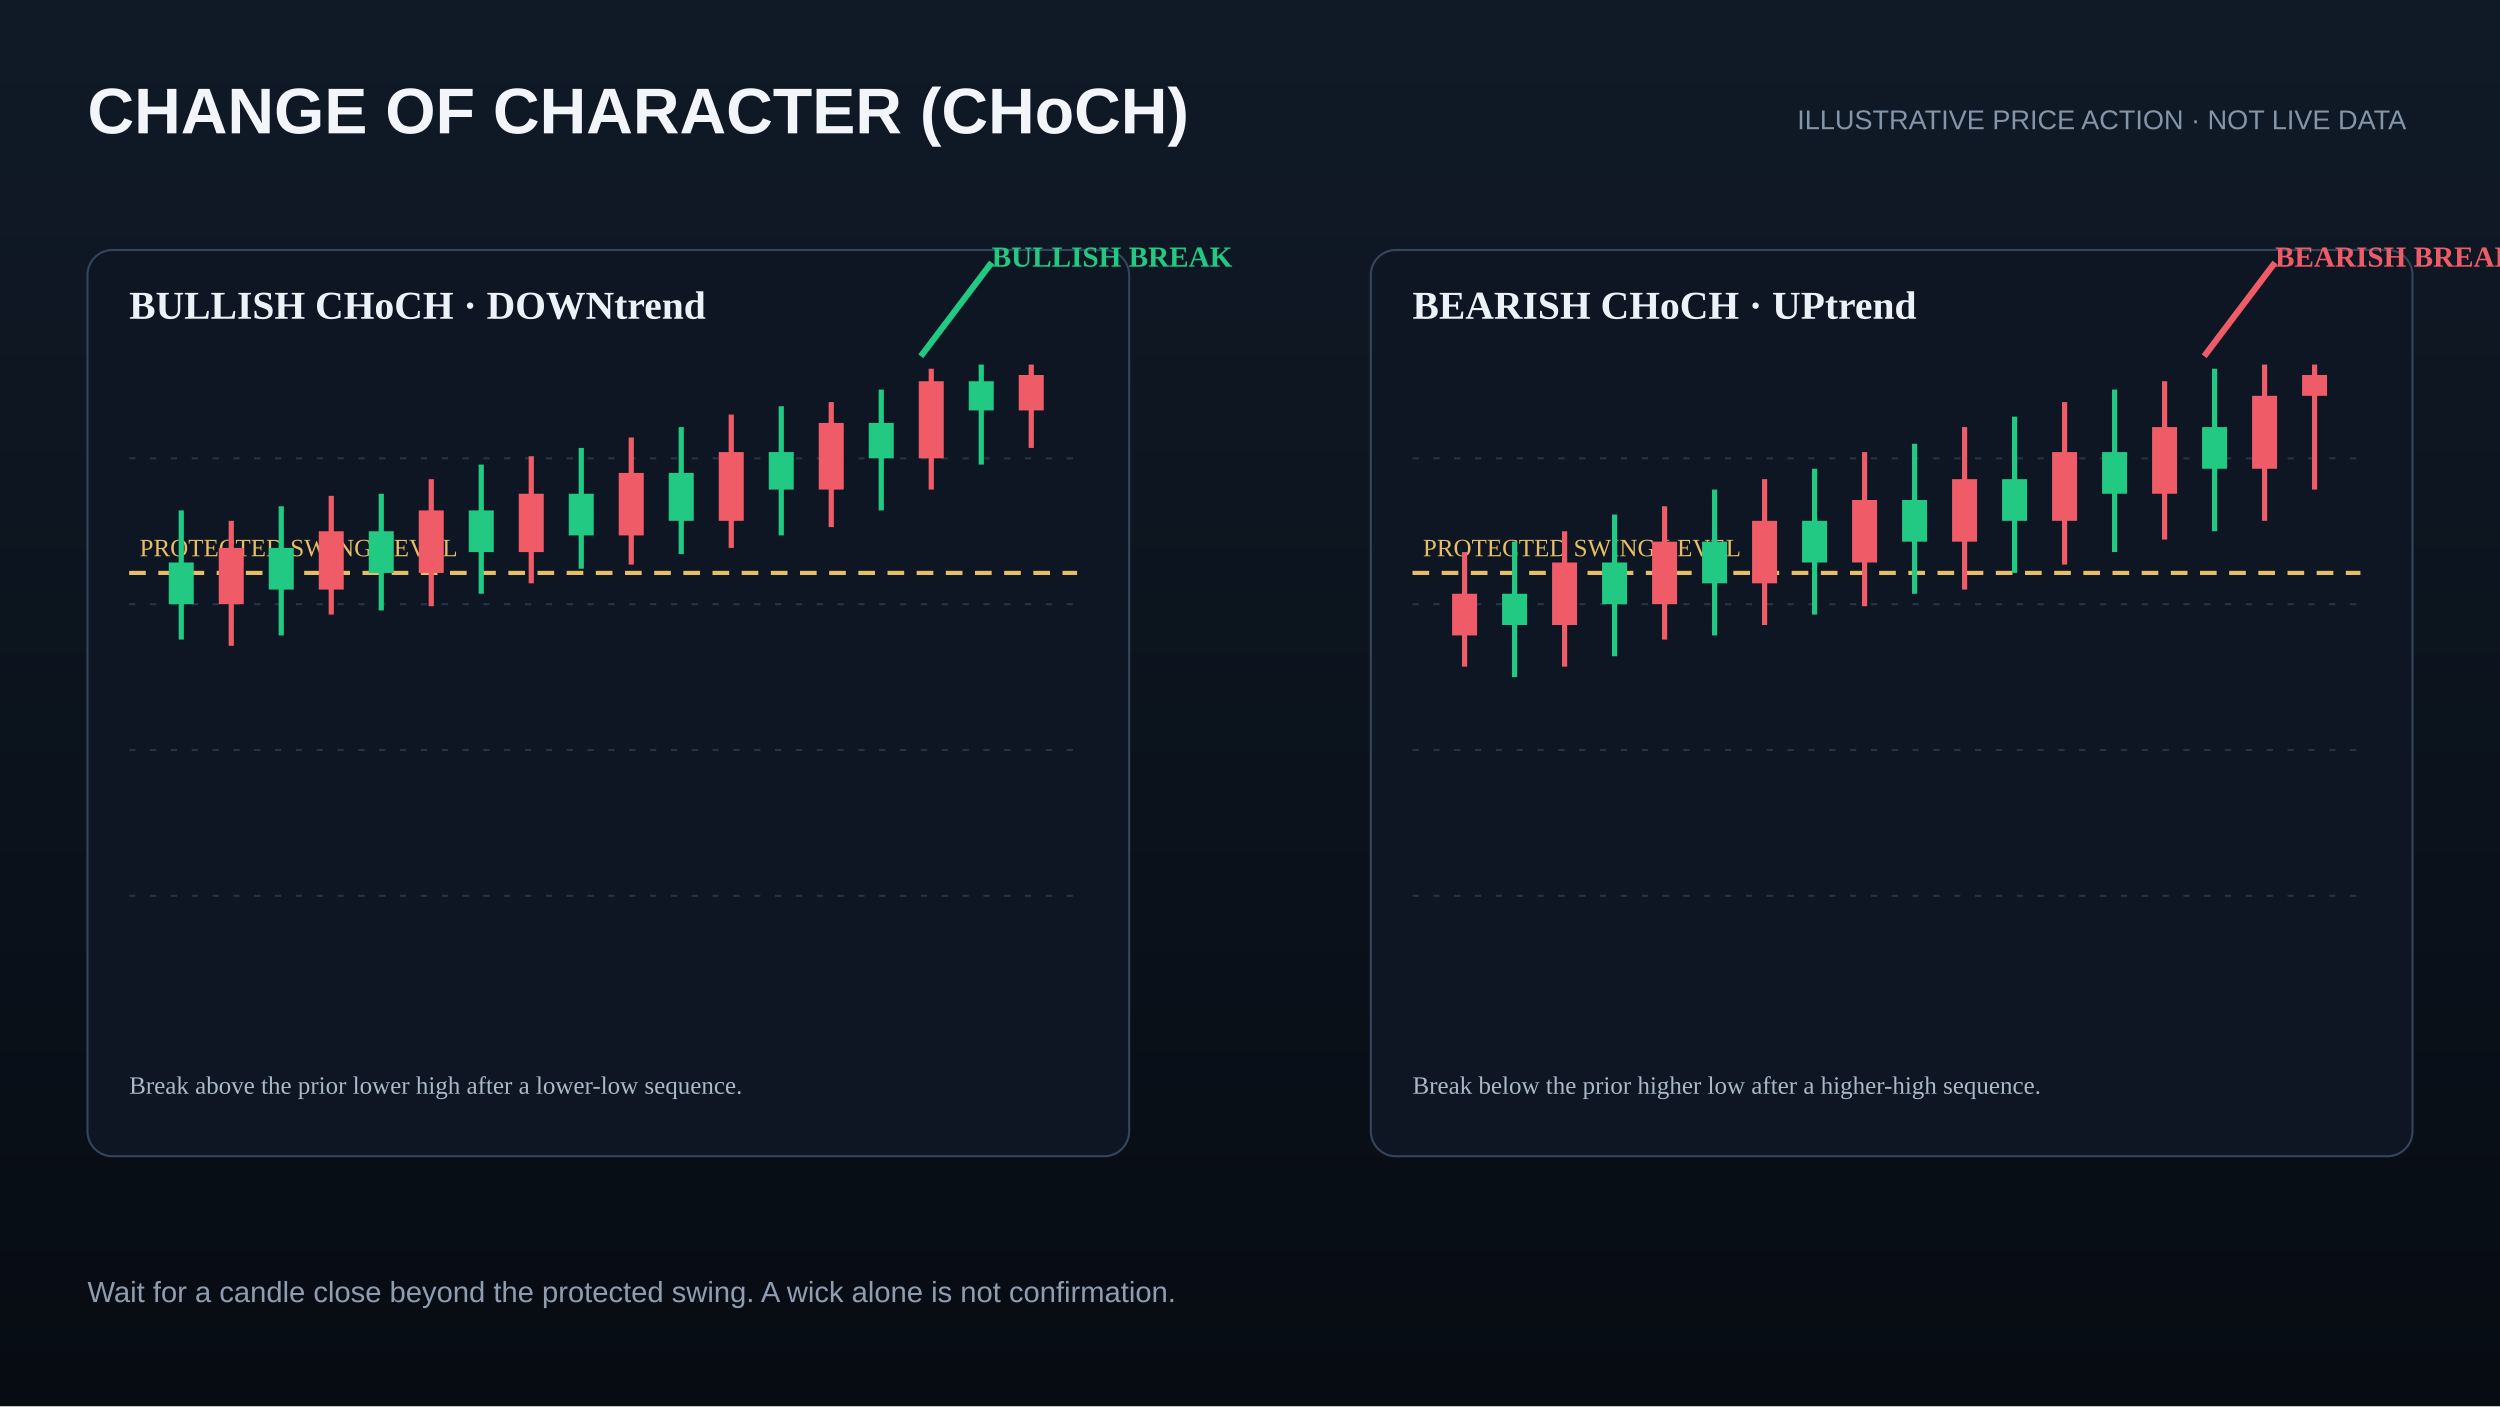
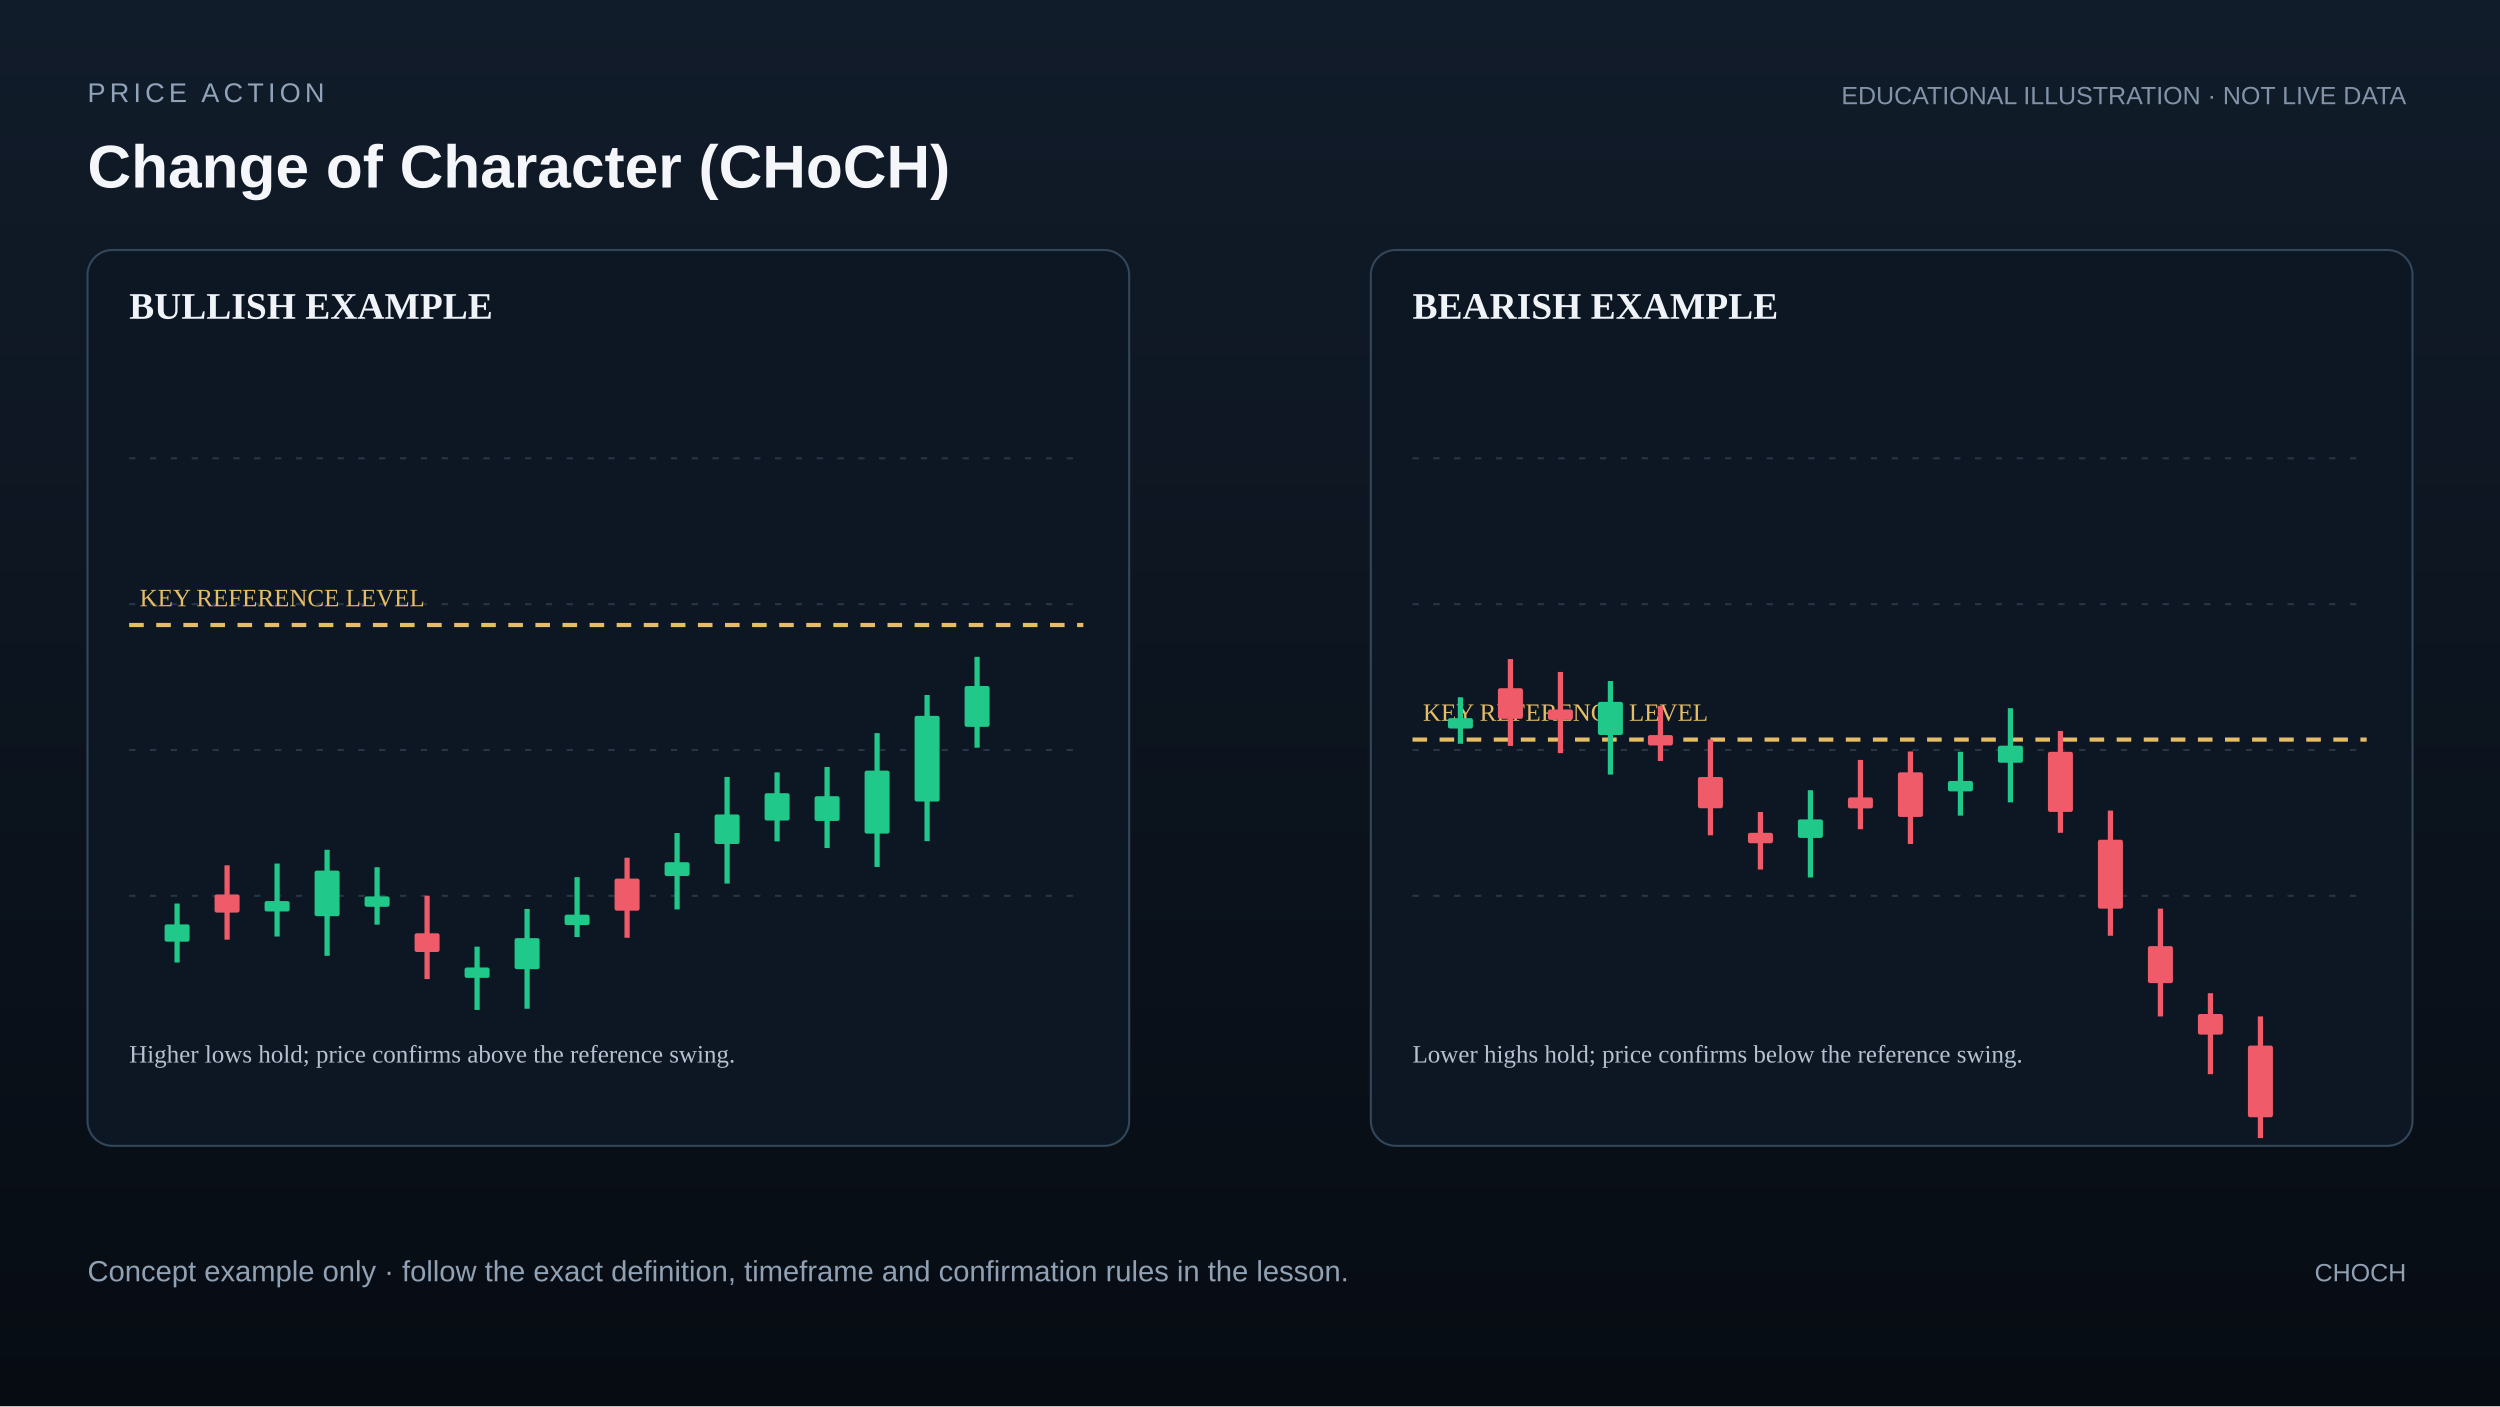
<svg xmlns="http://www.w3.org/2000/svg" width="1200" height="675" viewBox="0 0 1200 675">
  <defs>
    <linearGradient id="bg" x2="0" y2="1">
-       <stop stop-color="#101a27" />
+       <stop stop-color="#111c2a" />
      <stop offset="1" stop-color="#070c13" />
    </linearGradient>
  </defs>
  <rect width="1200" height="675" fill="url(#bg)" />
-   <text x="42" y="64" fill="#f2f5f9" font-family="Arial,sans-serif" font-size="31" font-weight="800">CHANGE OF CHARACTER (CHoCH)</text>
-   <text x="1155" y="62" text-anchor="end" fill="#8495aa" font-family="Arial,sans-serif" font-size="13">ILLUSTRATIVE PRICE ACTION · NOT LIVE DATA</text>
+   <text x="42" y="49" fill="#91a3b8" font-family="Arial,sans-serif" font-size="13" letter-spacing="2">PRICE ACTION</text>
+   <text x="42" y="90" fill="#f4f6fa" font-family="Arial,sans-serif" font-size="29" font-weight="800">Change of Character (CHoCH)</text>
+   <text x="1155" y="50" text-anchor="end" fill="#8293a8" font-family="Arial,sans-serif" font-size="12">EDUCATIONAL ILLUSTRATION · NOT LIVE DATA</text>
  <g>
-     <rect x="42" y="120" width="500" height="435" rx="12" fill="#0d1622" stroke="#34465c" />
-     <text x="62" y="153" fill="#edf2f8" font-size="19" font-weight="800">BULLISH CHoCH · DOWNtrend</text>
-     <line x1="62" y1="220" x2="522" y2="220" stroke="#253447" stroke-dasharray="3 7" />
-     <line x1="62" y1="290" x2="522" y2="290" stroke="#253447" stroke-dasharray="3 7" />
-     <line x1="62" y1="360" x2="522" y2="360" stroke="#253447" stroke-dasharray="3 7" />
-     <line x1="62" y1="430" x2="522" y2="430" stroke="#253447" stroke-dasharray="3 7" />
-     <line x1="62" y1="275" x2="517" y2="275" stroke="#e7bd65" stroke-width="2" stroke-dasharray="8 6" />
-     <text x="67" y="267" fill="#e7bd65" font-size="12">PROTECTED SWING LEVEL</text>
-     <line x1="87" y1="245" x2="87" y2="307" stroke="#22c983" stroke-width="2.5" />
-     <rect x="81" y="270" width="12" height="20" fill="#22c983" />
-     <line x1="111" y1="250" x2="111" y2="310" stroke="#f05b68" stroke-width="2.5" />
-     <rect x="105" y="263" width="12" height="27" fill="#f05b68" />
-     <line x1="135" y1="243" x2="135" y2="305" stroke="#22c983" stroke-width="2.5" />
-     <rect x="129" y="263" width="12" height="20" fill="#22c983" />
-     <line x1="159" y1="238" x2="159" y2="295" stroke="#f05b68" stroke-width="2.5" />
-     <rect x="153" y="255" width="12" height="28" fill="#f05b68" />
-     <line x1="183" y1="237" x2="183" y2="293" stroke="#22c983" stroke-width="2.5" />
-     <rect x="177" y="255" width="12" height="20" fill="#22c983" />
-     <line x1="207" y1="230" x2="207" y2="291" stroke="#f05b68" stroke-width="2.5" />
-     <rect x="201" y="245" width="12" height="30" fill="#f05b68" />
-     <line x1="231" y1="223" x2="231" y2="285" stroke="#22c983" stroke-width="2.5" />
-     <rect x="225" y="245" width="12" height="20" fill="#22c983" />
-     <line x1="255" y1="219" x2="255" y2="280" stroke="#f05b68" stroke-width="2.5" />
-     <rect x="249" y="237" width="12" height="28" fill="#f05b68" />
-     <line x1="279" y1="215" x2="279" y2="273" stroke="#22c983" stroke-width="2.5" />
-     <rect x="273" y="237" width="12" height="20" fill="#22c983" />
-     <line x1="303" y1="210" x2="303" y2="271" stroke="#f05b68" stroke-width="2.5" />
-     <rect x="297" y="227" width="12" height="30" fill="#f05b68" />
-     <line x1="327" y1="205" x2="327" y2="266" stroke="#22c983" stroke-width="2.5" />
-     <rect x="321" y="227" width="12" height="23" fill="#22c983" />
-     <line x1="351" y1="199" x2="351" y2="263" stroke="#f05b68" stroke-width="2.5" />
-     <rect x="345" y="217" width="12" height="33" fill="#f05b68" />
-     <line x1="375" y1="195" x2="375" y2="257" stroke="#22c983" stroke-width="2.5" />
-     <rect x="369" y="217" width="12" height="18" fill="#22c983" />
-     <line x1="399" y1="193" x2="399" y2="253" stroke="#f05b68" stroke-width="2.5" />
-     <rect x="393" y="203" width="12" height="32" fill="#f05b68" />
-     <line x1="423" y1="187" x2="423" y2="245" stroke="#22c983" stroke-width="2.5" />
-     <rect x="417" y="203" width="12" height="17" fill="#22c983" />
-     <line x1="447" y1="177" x2="447" y2="235" stroke="#f05b68" stroke-width="2.5" />
-     <rect x="441" y="183" width="12" height="37" fill="#f05b68" />
-     <line x1="471" y1="175" x2="471" y2="223" stroke="#22c983" stroke-width="2.5" />
-     <rect x="465" y="183" width="12" height="14" fill="#22c983" />
-     <line x1="495" y1="175" x2="495" y2="215" stroke="#f05b68" stroke-width="2.5" />
-     <rect x="489" y="180" width="12" height="17" fill="#f05b68" />
-     <path d="M442 171 l34 -45" stroke="#22c983" stroke-width="3" fill="none" />
-     <text x="476" y="128" fill="#22c983" font-size="14" font-weight="800">BULLISH BREAK</text>
-     <text x="62" y="525" fill="#aab8c8" font-size="12">Break above the prior lower high after a lower-low sequence.</text>
+     <rect x="42" y="120" width="500" height="430" rx="12" fill="#0d1723" stroke="#33465a" />
+     <text x="62" y="153" fill="#f0f4f9" font-size="18" font-weight="700">BULLISH EXAMPLE</text>
+     <line x1="62" y1="220" x2="522" y2="220" stroke="#25364a" stroke-dasharray="3 7" />
+     <line x1="62" y1="290" x2="522" y2="290" stroke="#25364a" stroke-dasharray="3 7" />
+     <line x1="62" y1="360" x2="522" y2="360" stroke="#25364a" stroke-dasharray="3 7" />
+     <line x1="62" y1="430" x2="522" y2="430" stroke="#25364a" stroke-dasharray="3 7" />
+     <line x1="62" y1="300" x2="520" y2="300" stroke="#e6bd67" stroke-width="2" stroke-dasharray="7 6" />
+     <text x="67" y="291" fill="#e6bd67" font-size="12">KEY REFERENCE LEVEL</text>
+     <line x1="85" y1="433.696" x2="85" y2="462.005" stroke="#20c98a" stroke-width="2.5" />
+     <rect x="79" y="443.696" width="12" height="8.309" rx="1" fill="#20c98a" />
+     <line x1="109" y1="415.34" x2="109" y2="451.04" stroke="#ef5b69" stroke-width="2.5" />
+     <rect x="103" y="429.34" width="12" height="8.7" rx="1" fill="#ef5b69" />
+     <line x1="133" y1="414.5" x2="133" y2="449.532" stroke="#20c98a" stroke-width="2.5" />
+     <rect x="127" y="432.5" width="12" height="5" rx="1" fill="#20c98a" />
+     <line x1="157" y1="407.893" x2="157" y2="458.787" stroke="#20c98a" stroke-width="2.5" />
+     <rect x="151" y="417.893" width="12" height="21.894" rx="1" fill="#20c98a" />
+     <line x1="181" y1="416.269" x2="181" y2="443.826" stroke="#20c98a" stroke-width="2.5" />
+     <rect x="175" y="430.269" width="12" height="5" rx="1" fill="#20c98a" />
+     <line x1="205" y1="429.959" x2="205" y2="469.958" stroke="#ef5b69" stroke-width="2.5" />
+     <rect x="199" y="447.959" width="12" height="8.999" rx="1" fill="#ef5b69" />
+     <line x1="229" y1="454.389" x2="229" y2="484.756" stroke="#20c98a" stroke-width="2.5" />
+     <rect x="223" y="464.389" width="12" height="5" rx="1" fill="#20c98a" />
+     <line x1="253" y1="436.297" x2="253" y2="484.194" stroke="#20c98a" stroke-width="2.5" />
+     <rect x="247" y="450.297" width="12" height="14.897" rx="1" fill="#20c98a" />
+     <line x1="277" y1="421.034" x2="277" y2="449.763" stroke="#20c98a" stroke-width="2.5" />
+     <rect x="271" y="439.034" width="12" height="5" rx="1" fill="#20c98a" />
+     <line x1="301" y1="411.713" x2="301" y2="450.124" stroke="#ef5b69" stroke-width="2.5" />
+     <rect x="295" y="421.713" width="12" height="15.411" rx="1" fill="#ef5b69" />
+     <line x1="325" y1="399.859" x2="325" y2="436.506" stroke="#20c98a" stroke-width="2.5" />
+     <rect x="319" y="413.859" width="12" height="6.648" rx="1" fill="#20c98a" />
+     <line x1="349" y1="372.932" x2="349" y2="424.129" stroke="#20c98a" stroke-width="2.5" />
+     <rect x="343" y="390.932" width="12" height="14.196" rx="1" fill="#20c98a" />
+     <line x1="373" y1="370.738" x2="373" y2="403.864" stroke="#20c98a" stroke-width="2.5" />
+     <rect x="367" y="380.738" width="12" height="13.127" rx="1" fill="#20c98a" />
+     <line x1="397" y1="368.172" x2="397" y2="407.064" stroke="#20c98a" stroke-width="2.5" />
+     <rect x="391" y="382.172" width="12" height="11.892" rx="1" fill="#20c98a" />
+     <line x1="421" y1="351.904" x2="421" y2="416.132" stroke="#20c98a" stroke-width="2.5" />
+     <rect x="415" y="369.904" width="12" height="30.228" rx="1" fill="#20c98a" />
+     <line x1="445" y1="333.602" x2="445" y2="403.731" stroke="#20c98a" stroke-width="2.5" />
+     <rect x="439" y="343.602" width="12" height="41.129" rx="1" fill="#20c98a" />
+     <line x1="469" y1="315.282" x2="469" y2="358.886" stroke="#20c98a" stroke-width="2.5" />
+     <rect x="463" y="329.282" width="12" height="19.604" rx="1" fill="#20c98a" />
+     <text x="62" y="510" fill="#b5c1d0" font-size="12">Higher lows hold; price confirms above the reference swing.</text>
  </g>
  <g>
-     <rect x="658" y="120" width="500" height="435" rx="12" fill="#0d1622" stroke="#34465c" />
-     <text x="678" y="153" fill="#edf2f8" font-size="19" font-weight="800">BEARISH CHoCH · UPtrend</text>
-     <line x1="678" y1="220" x2="1138" y2="220" stroke="#253447" stroke-dasharray="3 7" />
-     <line x1="678" y1="290" x2="1138" y2="290" stroke="#253447" stroke-dasharray="3 7" />
-     <line x1="678" y1="360" x2="1138" y2="360" stroke="#253447" stroke-dasharray="3 7" />
-     <line x1="678" y1="430" x2="1138" y2="430" stroke="#253447" stroke-dasharray="3 7" />
-     <line x1="678" y1="275" x2="1133" y2="275" stroke="#e7bd65" stroke-width="2" stroke-dasharray="8 6" />
-     <text x="683" y="267" fill="#e7bd65" font-size="12">PROTECTED SWING LEVEL</text>
-     <line x1="703" y1="265" x2="703" y2="320" stroke="#f05b68" stroke-width="2.5" />
-     <rect x="697" y="285" width="12" height="20" fill="#f05b68" />
-     <line x1="727" y1="260" x2="727" y2="325" stroke="#22c983" stroke-width="2.5" />
-     <rect x="721" y="285" width="12" height="15" fill="#22c983" />
-     <line x1="751" y1="255" x2="751" y2="320" stroke="#f05b68" stroke-width="2.5" />
-     <rect x="745" y="270" width="12" height="30" fill="#f05b68" />
-     <line x1="775" y1="247" x2="775" y2="315" stroke="#22c983" stroke-width="2.5" />
-     <rect x="769" y="270" width="12" height="20" fill="#22c983" />
-     <line x1="799" y1="243" x2="799" y2="307" stroke="#f05b68" stroke-width="2.5" />
-     <rect x="793" y="260" width="12" height="30" fill="#f05b68" />
-     <line x1="823" y1="235" x2="823" y2="305" stroke="#22c983" stroke-width="2.5" />
-     <rect x="817" y="260" width="12" height="20" fill="#22c983" />
-     <line x1="847" y1="230" x2="847" y2="300" stroke="#f05b68" stroke-width="2.5" />
-     <rect x="841" y="250" width="12" height="30" fill="#f05b68" />
-     <line x1="871" y1="225" x2="871" y2="295" stroke="#22c983" stroke-width="2.5" />
-     <rect x="865" y="250" width="12" height="20" fill="#22c983" />
-     <line x1="895" y1="217" x2="895" y2="291" stroke="#f05b68" stroke-width="2.5" />
-     <rect x="889" y="240" width="12" height="30" fill="#f05b68" />
-     <line x1="919" y1="213" x2="919" y2="285" stroke="#22c983" stroke-width="2.5" />
-     <rect x="913" y="240" width="12" height="20" fill="#22c983" />
-     <line x1="943" y1="205" x2="943" y2="283" stroke="#f05b68" stroke-width="2.5" />
-     <rect x="937" y="230" width="12" height="30" fill="#f05b68" />
-     <line x1="967" y1="200" x2="967" y2="275" stroke="#22c983" stroke-width="2.5" />
-     <rect x="961" y="230" width="12" height="20" fill="#22c983" />
-     <line x1="991" y1="193" x2="991" y2="271" stroke="#f05b68" stroke-width="2.5" />
-     <rect x="985" y="217" width="12" height="33" fill="#f05b68" />
-     <line x1="1015" y1="187" x2="1015" y2="265" stroke="#22c983" stroke-width="2.5" />
-     <rect x="1009" y="217" width="12" height="20" fill="#22c983" />
-     <line x1="1039" y1="183" x2="1039" y2="259" stroke="#f05b68" stroke-width="2.5" />
-     <rect x="1033" y="205" width="12" height="32" fill="#f05b68" />
-     <line x1="1063" y1="177" x2="1063" y2="255" stroke="#22c983" stroke-width="2.5" />
-     <rect x="1057" y="205" width="12" height="20" fill="#22c983" />
-     <line x1="1087" y1="175" x2="1087" y2="250" stroke="#f05b68" stroke-width="2.5" />
-     <rect x="1081" y="190" width="12" height="35" fill="#f05b68" />
-     <line x1="1111" y1="175" x2="1111" y2="235" stroke="#f05b68" stroke-width="2.5" />
-     <rect x="1105" y="180" width="12" height="10" fill="#f05b68" />
-     <path d="M1058 171 l34 -45" stroke="#f05b68" stroke-width="3" fill="none" />
-     <text x="1092" y="128" fill="#f05b68" font-size="14" font-weight="800">BEARISH BREAK</text>
-     <text x="678" y="525" fill="#aab8c8" font-size="12">Break below the prior higher low after a higher-high sequence.</text>
+     <rect x="658" y="120" width="500" height="430" rx="12" fill="#0d1723" stroke="#33465a" />
+     <text x="678" y="153" fill="#f0f4f9" font-size="18" font-weight="700">BEARISH EXAMPLE</text>
+     <line x1="678" y1="220" x2="1138" y2="220" stroke="#25364a" stroke-dasharray="3 7" />
+     <line x1="678" y1="290" x2="1138" y2="290" stroke="#25364a" stroke-dasharray="3 7" />
+     <line x1="678" y1="360" x2="1138" y2="360" stroke="#25364a" stroke-dasharray="3 7" />
+     <line x1="678" y1="430" x2="1138" y2="430" stroke="#25364a" stroke-dasharray="3 7" />
+     <line x1="678" y1="355" x2="1136" y2="355" stroke="#e6bd67" stroke-width="2" stroke-dasharray="7 6" />
+     <text x="683" y="346" fill="#e6bd67" font-size="12">KEY REFERENCE LEVEL</text>
+     <line x1="701" y1="334.696" x2="701" y2="357.005" stroke="#20c98a" stroke-width="2.5" />
+     <rect x="695" y="344.696" width="12" height="5" rx="1" fill="#20c98a" />
+     <line x1="725" y1="316.34" x2="725" y2="358.04" stroke="#ef5b69" stroke-width="2.5" />
+     <rect x="719" y="330.34" width="12" height="14.7" rx="1" fill="#ef5b69" />
+     <line x1="749" y1="322.532" x2="749" y2="361.5" stroke="#ef5b69" stroke-width="2.5" />
+     <rect x="743" y="340.532" width="12" height="5" rx="1" fill="#ef5b69" />
+     <line x1="773" y1="326.893" x2="773" y2="371.787" stroke="#20c98a" stroke-width="2.5" />
+     <rect x="767" y="336.893" width="12" height="15.894" rx="1" fill="#20c98a" />
+     <line x1="797" y1="338.826" x2="797" y2="365.269" stroke="#ef5b69" stroke-width="2.5" />
+     <rect x="791" y="352.826" width="12" height="5" rx="1" fill="#ef5b69" />
+     <line x1="821" y1="354.959" x2="821" y2="400.958" stroke="#ef5b69" stroke-width="2.5" />
+     <rect x="815" y="372.959" width="12" height="14.999" rx="1" fill="#ef5b69" />
+     <line x1="845" y1="389.756" x2="845" y2="417.389" stroke="#ef5b69" stroke-width="2.5" />
+     <rect x="839" y="399.756" width="12" height="5" rx="1" fill="#ef5b69" />
+     <line x1="869" y1="379.297" x2="869" y2="421.194" stroke="#20c98a" stroke-width="2.5" />
+     <rect x="863" y="393.297" width="12" height="8.897" rx="1" fill="#20c98a" />
+     <line x1="893" y1="364.763" x2="893" y2="398.034" stroke="#ef5b69" stroke-width="2.5" />
+     <rect x="887" y="382.763" width="12" height="5.272" rx="1" fill="#ef5b69" />
+     <line x1="917" y1="360.713" x2="917" y2="405.124" stroke="#ef5b69" stroke-width="2.5" />
+     <rect x="911" y="370.713" width="12" height="21.411" rx="1" fill="#ef5b69" />
+     <line x1="941" y1="360.859" x2="941" y2="391.506" stroke="#20c98a" stroke-width="2.5" />
+     <rect x="935" y="374.859" width="12" height="5" rx="1" fill="#20c98a" />
+     <line x1="965" y1="339.932" x2="965" y2="385.129" stroke="#20c98a" stroke-width="2.5" />
+     <rect x="959" y="357.932" width="12" height="8.196" rx="1" fill="#20c98a" />
+     <line x1="989" y1="350.864" x2="989" y2="399.738" stroke="#ef5b69" stroke-width="2.5" />
+     <rect x="983" y="360.864" width="12" height="28.873" rx="1" fill="#ef5b69" />
+     <line x1="1013" y1="389.064" x2="1013" y2="449.172" stroke="#ef5b69" stroke-width="2.5" />
+     <rect x="1007" y="403.064" width="12" height="33.108" rx="1" fill="#ef5b69" />
+     <line x1="1037" y1="436.132" x2="1037" y2="487.904" stroke="#ef5b69" stroke-width="2.5" />
+     <rect x="1031" y="454.132" width="12" height="17.772" rx="1" fill="#ef5b69" />
+     <line x1="1061" y1="476.731" x2="1061" y2="515.602" stroke="#ef5b69" stroke-width="2.5" />
+     <rect x="1055" y="486.731" width="12" height="9.871" rx="1" fill="#ef5b69" />
+     <line x1="1085" y1="487.886" x2="1085" y2="546.282" stroke="#ef5b69" stroke-width="2.5" />
+     <rect x="1079" y="501.886" width="12" height="34.396" rx="1" fill="#ef5b69" />
+     <text x="678" y="510" fill="#b5c1d0" font-size="12">Lower highs hold; price confirms below the reference swing.</text>
  </g>
-   <text x="42" y="625" fill="#8e9db0" font-family="Arial,sans-serif" font-size="14">Wait for a candle close beyond the protected swing. A wick alone is not confirmation.</text>
+   <text x="42" y="615" fill="#91a1b4" font-family="Arial,sans-serif" font-size="14">Concept example only · follow the exact definition, timeframe and confirmation rules in the lesson.</text>
+   <text x="1155" y="615" text-anchor="end" fill="#91a1b4" font-family="Arial,sans-serif" font-size="12">CHOCH</text>
</svg>
